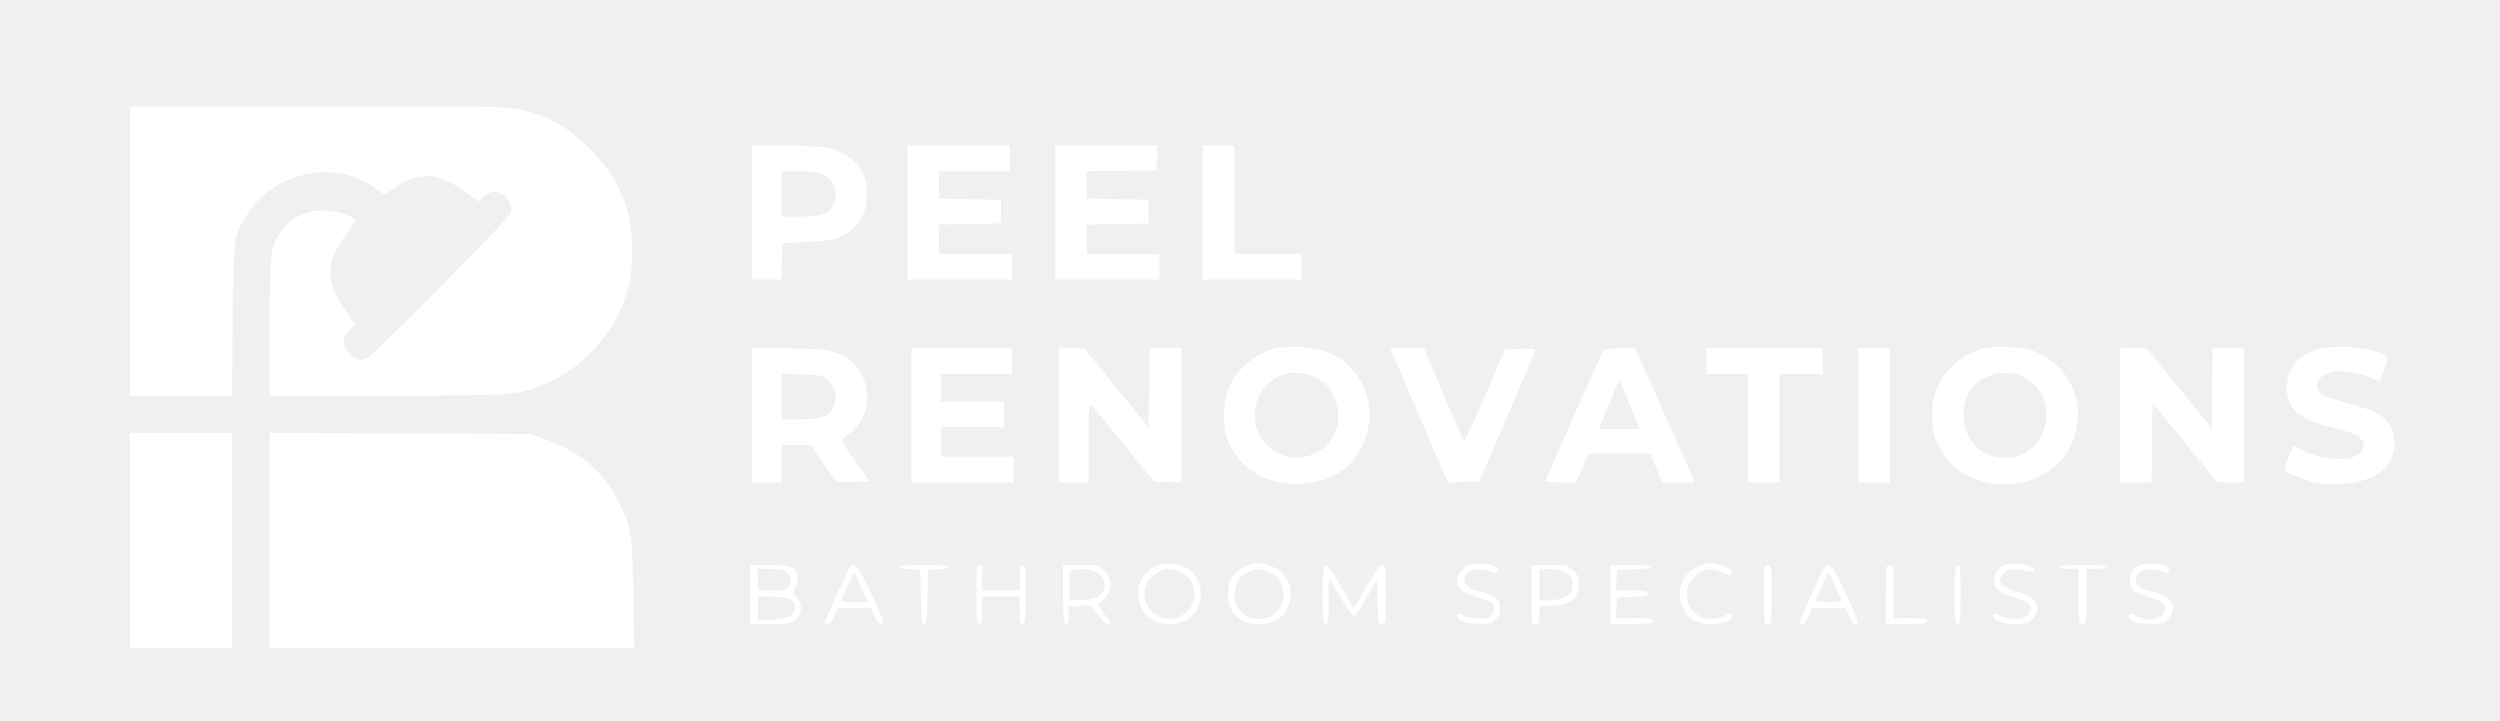
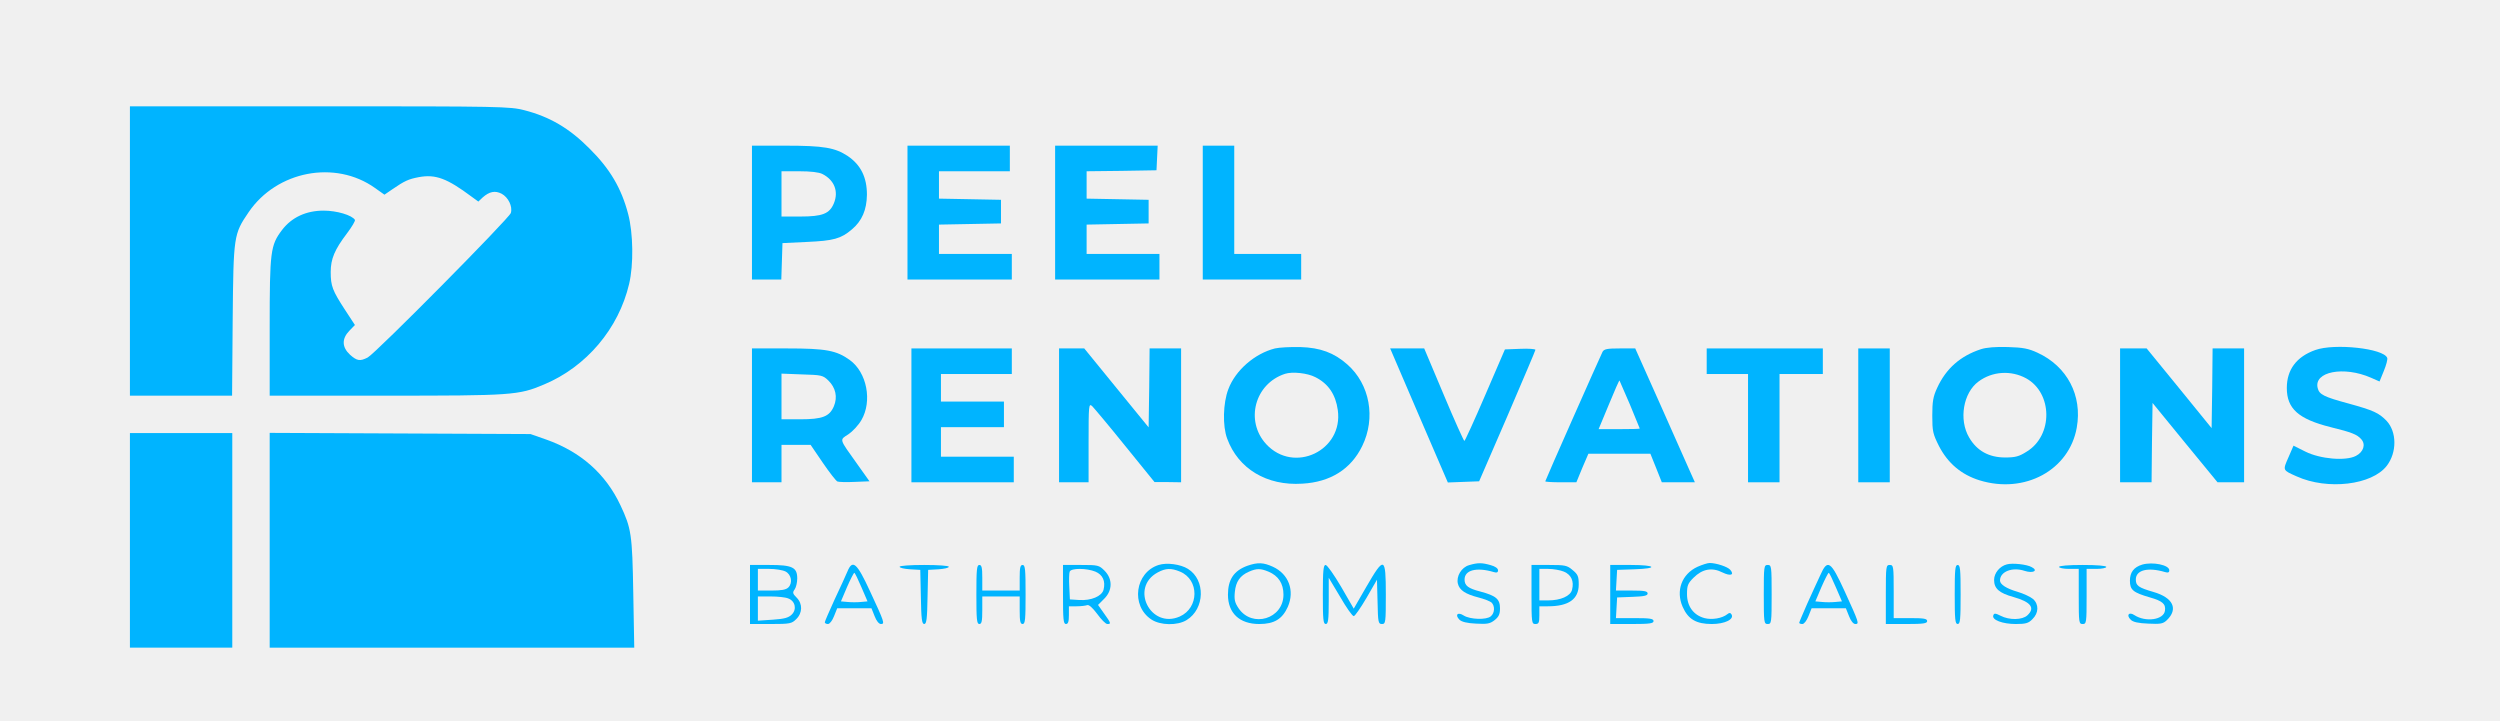
<svg xmlns="http://www.w3.org/2000/svg" version="1.0" width="1270pt" height="366pt" viewBox="0 0 1270 366" preserveAspectRatio="xMidYMid meet">
-   <g transform="translate(0,366) scale(0.1,-0.1)" fill="white" stroke="none">
+   <g transform="translate(0,366) scale(0.1,-0.1)" fill="#00b4ff" stroke="none">
    <path d="M660 2385 l0 -735 259 0 260 0 3 383 c4 431 5 437 81 549 143 210 440 267 642 123 l48 -34 41 28 c61 42 81 51 133 61 86 16 144 -6 270 -100 l33 -24 22 21 c34 30 63 36 96 19 34 -18 57 -65 47 -98 -8 -27 -687 -713 -727 -734 -39 -20 -54 -18 -90 14 -41 38 -43 81 -3 122 l28 29 -51 78 c-63 97 -72 120 -72 191 0 67 20 114 83 197 25 33 43 64 40 68 -15 24 -92 47 -159 47 -89 0 -162 -34 -211 -98 -59 -78 -63 -107 -63 -494 l0 -348 590 0 c641 0 675 2 804 57 215 90 379 284 432 511 23 96 21 257 -5 355 -34 130 -92 229 -196 332 -103 104 -203 162 -331 195 -74 19 -115 20 -1041 20 l-963 0 0 -735z" />
    <path d="M3820 2580 l0 -340 75 0 74 0 3 93 3 92 125 6 c134 6 172 16 228 64 51 43 75 99 76 176 0 88 -31 151 -97 196 -65 43 -122 53 -317 53 l-170 0 0 -340z m358 196 c61 -31 83 -89 58 -149 -22 -53 -58 -67 -171 -67 l-95 0 0 115 0 115 90 0 c58 0 101 -5 118 -14z" />
    <path d="M4610 2580 l0 -340 265 0 265 0 0 65 0 65 -185 0 -185 0 0 75 0 74 158 3 157 3 0 60 0 60 -157 3 -158 3 0 69 0 70 180 0 180 0 0 65 0 65 -260 0 -260 0 0 -340z" />
    <path d="M5360 2580 l0 -340 265 0 265 0 0 65 0 65 -185 0 -185 0 0 75 0 74 158 3 157 3 0 60 0 60 -157 3 -158 3 0 69 0 70 178 2 177 3 3 63 3 62 -261 0 -260 0 0 -340z" />
    <path d="M6110 2580 l0 -340 250 0 250 0 0 65 0 65 -170 0 -170 0 0 275 0 275 -80 0 -80 0 0 -340z" />
    <path d="M6477 1890 c-103 -26 -201 -111 -237 -207 -27 -70 -30 -187 -6 -251 56 -153 201 -241 382 -229 143 8 247 74 304 191 70 143 39 314 -76 415 -67 59 -137 85 -239 88 -49 1 -107 -2 -128 -7z m205 -146 c66 -33 103 -88 114 -167 29 -206 -223 -326 -364 -173 -108 118 -58 307 96 357 37 12 114 4 154 -17z" />
    <path d="M10063 1886 c-104 -34 -177 -98 -222 -196 -21 -45 -25 -70 -25 -142 0 -79 3 -92 34 -154 45 -87 113 -145 206 -174 230 -71 456 52 494 268 29 163 -49 311 -199 380 -45 21 -74 27 -151 29 -61 2 -110 -2 -137 -11z m230 -148 c135 -75 137 -290 3 -372 -39 -25 -58 -30 -110 -30 -82 0 -144 34 -183 102 -53 90 -30 227 48 284 70 52 165 58 242 16z" />
    <path d="M11762 1882 c-96 -34 -145 -100 -145 -193 0 -105 59 -158 223 -199 106 -26 134 -37 155 -61 24 -26 12 -65 -27 -85 -52 -27 -181 -16 -257 22 l-60 30 -26 -60 c-29 -66 -30 -64 42 -96 157 -71 383 -44 458 54 52 68 51 172 -1 228 -40 41 -66 53 -193 88 -126 34 -149 46 -157 78 -22 84 132 114 271 53 l43 -19 22 54 c12 29 20 59 17 66 -18 48 -267 75 -365 40z" />
    <path d="M3820 1550 l0 -340 75 0 75 0 0 95 0 95 74 0 74 0 62 -91 c34 -50 68 -93 74 -95 7 -3 47 -4 88 -2 l75 3 -64 90 c-92 129 -89 119 -43 149 21 14 51 46 66 72 56 96 28 242 -59 305 -68 49 -121 59 -319 59 l-178 0 0 -340z m388 177 c37 -36 48 -84 28 -131 -22 -52 -58 -66 -171 -66 l-95 0 0 116 0 116 104 -4 c99 -3 106 -4 134 -31z" />
    <path d="M4630 1550 l0 -340 260 0 260 0 0 65 0 65 -185 0 -185 0 0 75 0 75 160 0 160 0 0 65 0 65 -160 0 -160 0 0 70 0 70 180 0 180 0 0 65 0 65 -255 0 -255 0 0 -340z" />
    <path d="M5380 1550 l0 -340 75 0 75 0 0 202 c0 191 1 200 18 185 9 -9 85 -99 167 -201 l150 -185 68 0 67 -1 0 340 0 340 -80 0 -80 0 -2 -200 -3 -201 -164 201 -163 200 -64 0 -64 0 0 -340z" />
    <path d="M7208 1550 l147 -341 79 3 80 3 143 330 c78 182 143 334 143 338 0 4 -35 7 -77 5 l-78 -3 -100 -232 c-55 -128 -103 -233 -106 -233 -3 0 -51 106 -105 235 l-99 235 -87 0 -86 0 146 -340z" />
    <path d="M8141 1873 c-14 -28 -291 -653 -291 -658 0 -3 36 -5 79 -5 l79 0 30 73 31 72 157 0 158 0 29 -72 29 -73 84 0 84 0 -26 58 c-14 31 -82 184 -151 340 l-126 282 -78 0 c-64 0 -80 -3 -88 -17z m139 -268 c27 -66 50 -121 50 -122 0 -2 -47 -3 -104 -3 l-105 0 52 125 c28 68 52 123 54 122 1 -2 25 -57 53 -122z" />
    <path d="M8670 1825 l0 -65 105 0 105 0 0 -275 0 -275 80 0 80 0 0 275 0 275 110 0 110 0 0 65 0 65 -295 0 -295 0 0 -65z" />
    <path d="M9440 1550 l0 -340 80 0 80 0 0 340 0 340 -80 0 -80 0 0 -340z" />
    <path d="M10770 1550 l0 -340 80 0 80 0 2 201 3 202 165 -202 165 -201 67 0 68 0 0 340 0 340 -80 0 -80 0 -2 -202 -3 -203 -165 203 -165 202 -67 0 -68 0 0 -340z" />
    <path d="M660 915 l0 -545 260 0 260 0 0 545 0 545 -260 0 -260 0 0 -545z" />
    <path d="M1370 915 l0 -545 926 0 926 0 -5 278 c-5 298 -10 328 -65 445 -75 160 -202 272 -377 334 l-80 28 -662 3 -663 3 0 -546z" />
    <path d="M5886 790 c-120 -38 -143 -207 -37 -277 45 -30 132 -32 179 -3 93 57 97 204 7 260 -38 24 -108 33 -149 20z m109 -34 c98 -41 97 -184 -2 -228 -148 -65 -255 147 -112 224 41 22 68 23 114 4z" />
    <path d="M6337 786 c-69 -25 -99 -70 -99 -147 0 -94 59 -149 159 -149 76 0 117 25 145 87 36 82 5 167 -76 204 -48 22 -77 23 -129 5z m107 -30 c50 -21 76 -60 76 -117 0 -123 -159 -171 -228 -69 -19 28 -23 44 -19 83 5 52 26 83 72 103 39 17 58 17 99 0z" />
    <path d="M7463 789 c-39 -11 -66 -57 -57 -94 8 -33 38 -53 104 -70 28 -7 58 -19 66 -25 19 -17 18 -54 -3 -71 -22 -19 -105 -16 -137 4 -30 20 -47 4 -22 -21 11 -11 39 -18 84 -20 57 -3 71 -1 95 18 21 17 27 30 27 60 0 47 -21 64 -100 85 -62 16 -80 30 -80 61 0 48 60 64 148 38 16 -5 22 -2 22 9 0 10 -15 20 -37 26 -45 13 -66 13 -110 0z" />
    <path d="M8624 781 c-81 -37 -112 -122 -76 -204 28 -63 69 -87 148 -87 66 0 115 24 100 49 -6 9 -11 9 -21 1 -26 -21 -78 -30 -116 -20 -56 15 -89 60 -89 122 0 43 4 54 33 83 45 45 94 54 147 27 41 -20 62 -13 40 13 -13 16 -72 35 -105 35 -11 0 -38 -9 -61 -19z" />
    <path d="M10195 793 c-36 -9 -65 -44 -65 -79 0 -44 26 -67 99 -87 88 -25 111 -55 70 -93 -26 -24 -92 -25 -136 -2 -26 13 -33 14 -37 2 -9 -23 47 -44 114 -44 51 0 65 4 85 25 32 31 33 75 3 102 -13 11 -49 28 -80 37 -55 16 -88 37 -88 57 0 45 62 70 125 49 43 -14 71 1 36 19 -24 14 -98 22 -126 14z" />
    <path d="M10883 792 c-43 -13 -63 -39 -63 -82 0 -47 16 -60 102 -85 63 -18 81 -33 76 -67 -6 -47 -98 -60 -155 -23 -28 19 -43 0 -19 -23 11 -12 39 -18 89 -20 62 -3 75 -1 94 17 60 57 33 115 -68 144 -76 22 -89 32 -89 63 0 48 60 64 148 38 16 -5 22 -2 22 9 0 27 -84 44 -137 29z" />
    <path d="M3810 640 l0 -150 105 0 c99 0 107 2 130 25 32 31 33 78 2 109 -20 20 -22 26 -10 42 7 10 13 35 13 55 0 57 -24 69 -142 69 l-98 0 0 -150z m180 117 c30 -15 38 -58 15 -81 -12 -12 -35 -16 -86 -16 l-69 0 0 55 0 55 58 0 c31 0 68 -6 82 -13z m14 -137 c36 -13 45 -56 18 -82 -16 -16 -37 -22 -96 -26 l-76 -5 0 62 0 61 64 0 c36 0 76 -4 90 -10z" />
    <path d="M4305 757 c-8 -19 -37 -83 -65 -142 -27 -59 -50 -112 -50 -116 0 -5 7 -9 16 -9 9 0 22 17 31 40 l16 40 87 0 87 0 16 -40 c9 -24 22 -40 32 -40 21 0 18 9 -56 168 -66 143 -88 162 -114 99z m71 -80 l31 -72 -33 -3 c-19 -2 -49 -2 -68 0 l-34 3 31 73 c17 39 34 72 37 72 3 0 19 -33 36 -73z" />
    <path d="M4570 781 c0 -6 24 -11 53 -13 l52 -3 3 -137 c2 -112 5 -138 17 -138 12 0 15 26 17 138 l3 137 53 3 c28 2 52 7 52 13 0 5 -53 9 -125 9 -72 0 -125 -4 -125 -9z" />
    <path d="M4960 640 c0 -127 2 -150 15 -150 12 0 15 14 15 70 l0 70 95 0 95 0 0 -70 c0 -56 3 -70 15 -70 13 0 15 23 15 150 0 127 -2 150 -15 150 -12 0 -15 -14 -15 -65 l0 -65 -95 0 -95 0 0 65 c0 51 -3 65 -15 65 -13 0 -15 -23 -15 -150z" />
    <path d="M5400 640 c0 -127 2 -150 15 -150 11 0 15 12 15 45 l0 45 39 0 c22 0 46 3 54 6 9 3 27 -13 51 -45 20 -28 43 -51 51 -51 20 0 20 3 -16 53 l-31 44 31 31 c43 42 44 101 2 143 -28 28 -33 29 -120 29 l-91 0 0 -150z m165 116 c37 -16 52 -48 41 -92 -9 -33 -63 -56 -124 -52 l-47 3 -3 64 c-2 35 -1 70 2 77 7 19 87 18 131 0z" />
    <path d="M6720 640 c0 -127 2 -150 15 -150 12 0 15 20 15 118 l0 117 58 -97 c31 -54 62 -98 69 -98 6 0 35 42 65 93 l53 92 3 -112 c2 -105 4 -113 22 -113 19 0 20 7 20 150 0 193 -8 196 -99 39 l-64 -111 -64 111 c-36 61 -71 111 -79 111 -11 0 -14 -27 -14 -150z" />
    <path d="M7780 640 c0 -143 1 -150 20 -150 17 0 20 7 20 45 l0 45 43 0 c106 0 157 36 157 111 0 40 -4 51 -31 73 -28 24 -38 26 -120 26 l-89 0 0 -150z m165 116 c37 -16 52 -48 41 -92 -8 -32 -58 -54 -121 -54 l-45 0 0 80 0 80 45 0 c25 0 61 -6 80 -14z" />
    <path d="M8180 640 l0 -150 110 0 c91 0 110 3 110 15 0 12 -17 15 -96 15 l-95 0 3 53 3 52 78 3 c59 2 77 6 77 17 0 12 -17 15 -81 15 l-80 0 3 53 3 52 88 3 c124 4 110 22 -18 22 l-105 0 0 -150z" />
    <path d="M8960 640 c0 -143 1 -150 20 -150 19 0 20 7 20 150 0 143 -1 150 -20 150 -19 0 -20 -7 -20 -150z" />
    <path d="M9247 738 c-14 -29 -43 -94 -66 -144 -22 -51 -41 -94 -41 -98 0 -3 7 -6 16 -6 9 0 22 17 31 40 l16 40 87 0 87 0 16 -40 c9 -24 22 -40 32 -40 21 0 19 6 -54 166 -71 155 -87 166 -124 82z m79 -61 l31 -72 -33 -3 c-19 -2 -49 -2 -68 0 l-34 3 31 73 c17 39 34 72 37 72 3 0 19 -33 36 -73z" />
    <path d="M9580 640 l0 -150 105 0 c87 0 105 3 105 15 0 12 -16 15 -85 15 l-85 0 0 135 c0 128 -1 135 -20 135 -19 0 -20 -7 -20 -150z" />
    <path d="M9930 640 c0 -127 2 -150 15 -150 13 0 15 23 15 150 0 127 -2 150 -15 150 -13 0 -15 -23 -15 -150z" />
    <path d="M10460 780 c0 -5 23 -10 50 -10 l50 0 0 -140 c0 -133 1 -140 20 -140 19 0 20 7 20 140 l0 140 50 0 c28 0 50 5 50 10 0 6 -47 10 -120 10 -73 0 -120 -4 -120 -10z" />
  </g>
</svg>
